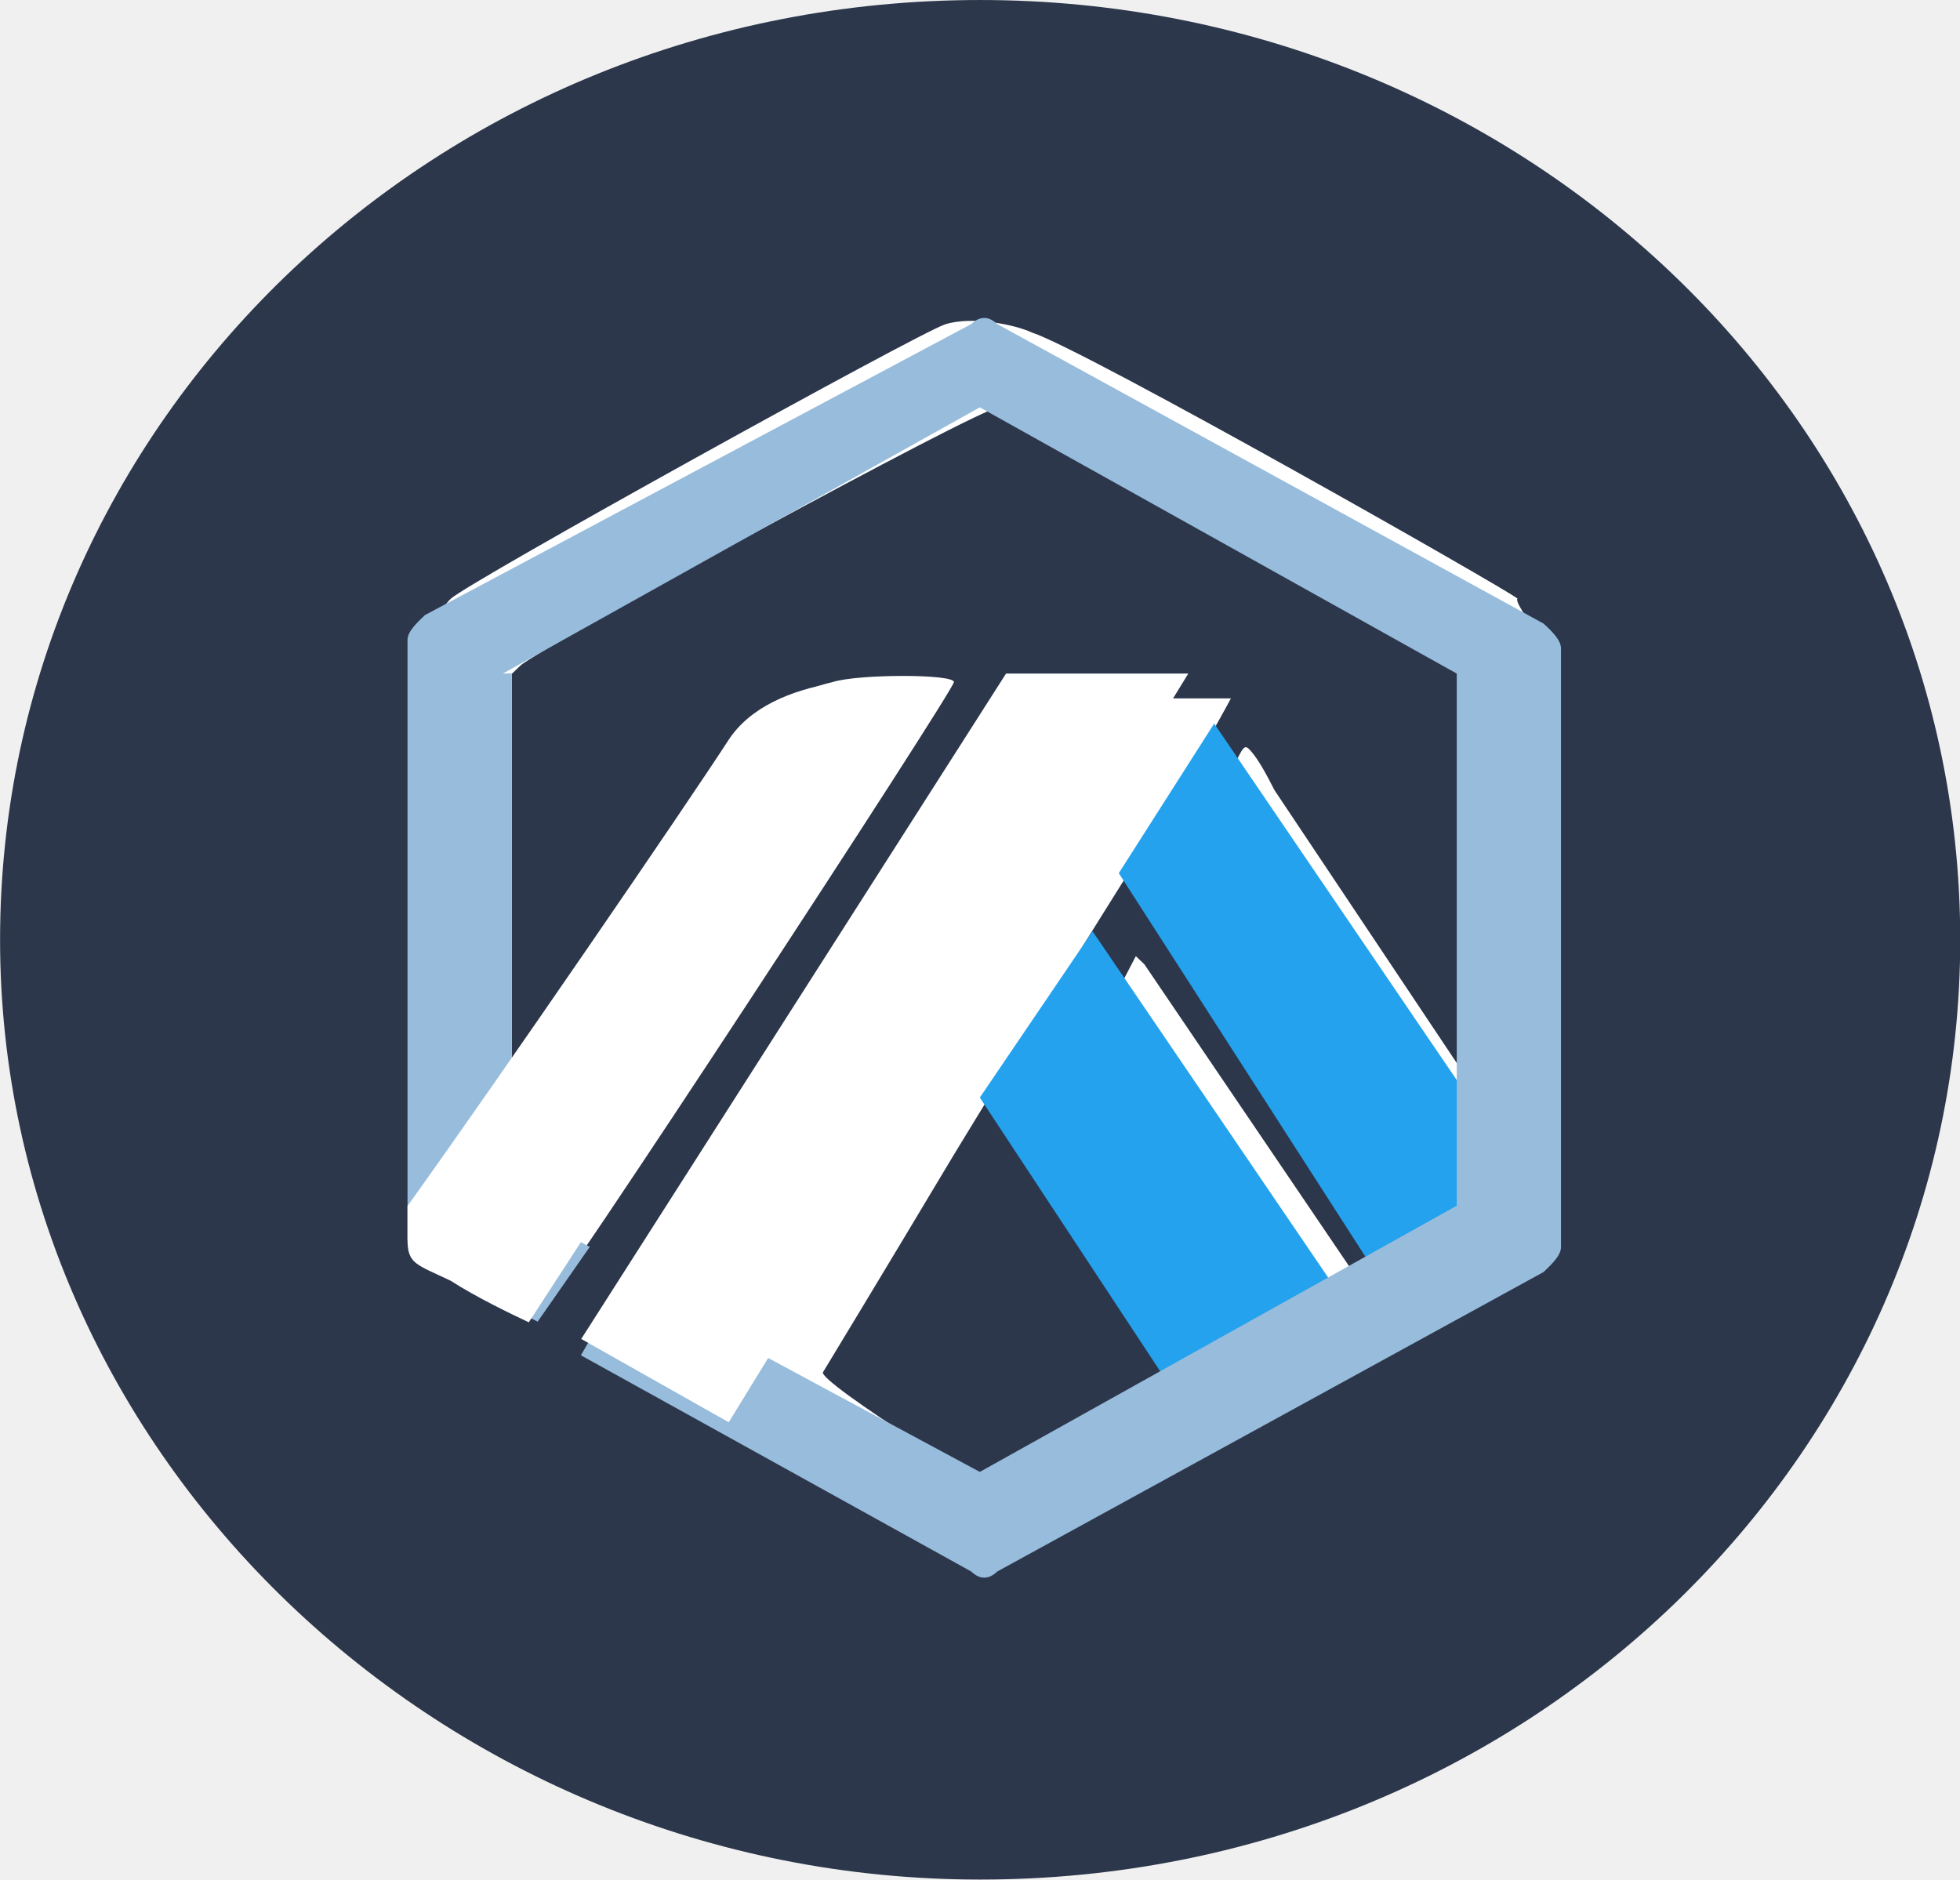
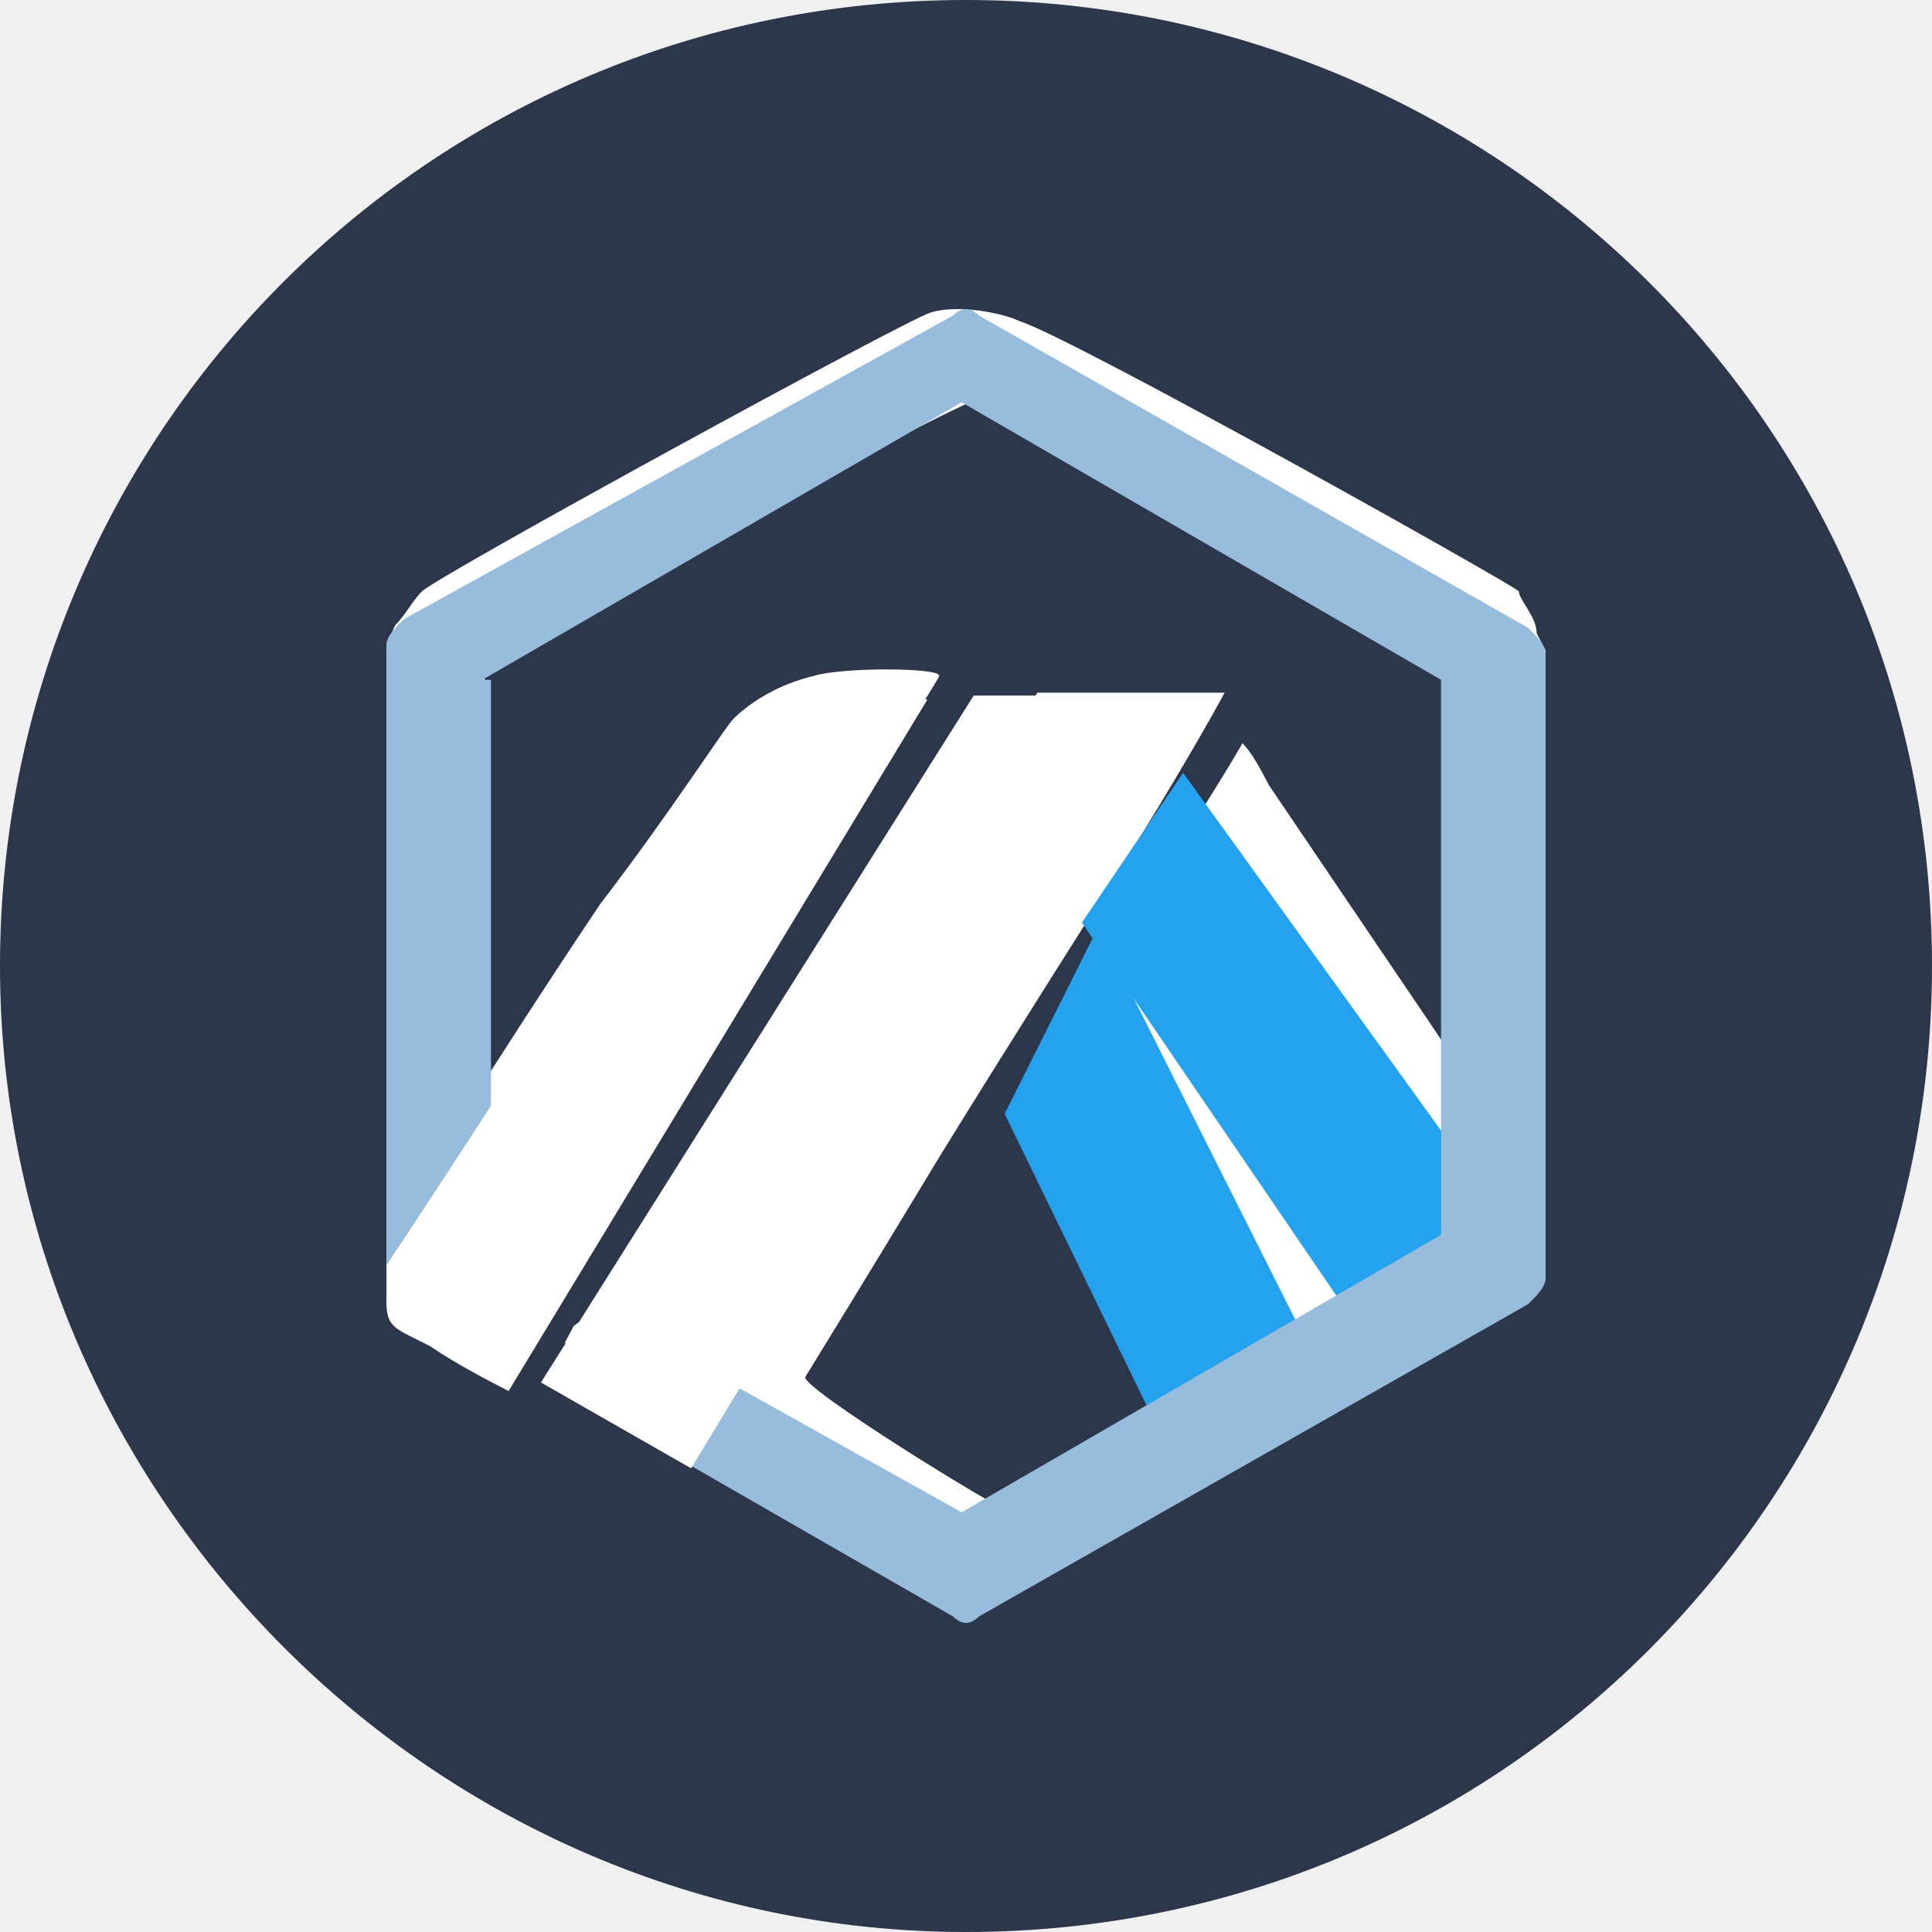
- <svg xmlns="http://www.w3.org/2000/svg" height="6.862mm" viewBox="0 0 7.156 6.862" width="7.156mm">
-   <g stroke-width=".265" transform="matrix(1.196748 0 0 1.147561 -166.6086 -178.5352)">
-     <path d="m142.208 161.558c1.667 0 2.99-1.349 2.99-2.99 0-1.667-1.349-2.99-2.99-2.99-1.667 0-2.99 1.349-2.99 2.99 0 1.64 1.349 2.99 2.99 2.99z" fill="#2c374b" />
-     <path clip-rule="evenodd" d="m143.848 157.483c-.026-.026-1.323-.794-1.482-.847-.053-.026-.185-.053-.265-.026-.079.026-1.455.82-1.508.873-.026.026-.053.079-.079.106-.026.053-.026.079-.026 1.005v.953l.185.106c.106.053.185.106.185.106.026 0 1.27-1.984 1.27-2.011 0-.026-.291-.026-.37 0-.106.026-.185.079-.238.132-.026.026-.185.291-.397.582-.185.291-.344.556-.344.556s0-.265 0-.635v-.661l.026-.026c.053-.053 1.402-.82 1.455-.82.026 0 .053 0 .37.185.106.053.397.212.635.37.238.132.45.265.476.291l.026.026v1.376l-.661-1.032c-.026-.053-.053-.106-.079-.132s-.026.053-.185.318c-.026.026-.053.079-.053.106l-.026.053.026.026.026.026s0 .026.026.026l.053.079s0 .026.026.026c.026.026.053.079.053.106v.026l.556.9-.053.026c-.026.026-.053.026-.079.026l-.688-1.058-.026-.026-.053.106-.265.423.529.847c-.079.053-.529.37-.556.37-.026 0-.635-.397-.609-.423 0 0 .185-.318.397-.688.185-.318.423-.714.582-.979.185-.318.265-.476.265-.476s-.132 0-.291 0h-.265l-.609 1.005c-.212.37-.423.714-.529.9-.185.026-.238.079-.238.079l-.026.053.476.265c.265.159.503.291.556.318.079.053.212.053.265.053.053-.026 1.429-.82 1.508-.873.026-.026.053-.053.079-.106l.026-.079v-.873-.873l-.026-.053c0-.053-.053-.106-.053-.132z" fill="#fff" fill-rule="evenodd" />
-     <path d="m143.716 159.097-.794-1.217-.291.476.767 1.244.344-.159z" fill="#24a2ee" />
-     <path d="m143.345 159.758-.794-1.217-.344.529.635 1.005.397-.159z" fill="#24a2ee" />
-     <path clip-rule="evenodd" d="m140.752 157.721 1.455-.847 1.455.847v1.693l-1.455.847-1.085-.609-.132.238 1.191.688c.026.026.053.026.079 0l1.667-.953c.026-.026.053-.053.053-.079v-1.905c0-.026-.026-.053-.053-.079l-1.667-.953c-.026-.026-.053-.026-.079 0l-1.667.926c-.026.026-.053.053-.053.079v1.905c0 .026.026.053.053.079l.344.185.159-.238-.238-.132v-1.693z" fill="#98bcdc" fill-rule="evenodd" />
-     <g fill="#fff">
-       <path d="m142.843 157.721h-.556l-1.296 2.117.45.265z" />
-       <path d="m141.44 157.933c.132-.212.503-.212.661-.185l-1.27 2.037c-.053-.026-.159-.079-.238-.132-.106-.053-.132-.053-.132-.132v-.106c.291-.423.847-1.27.979-1.482z" />
-     </g>
+ <svg xmlns="http://www.w3.org/2000/svg" width="1em" height="1em" viewBox="0 0 25 25" fill="none">
+   <g clip-path="url(#clip0_2505_19913)">
+     <path d="M12.5 25C19.469 25 25 19.358 25 12.5C25 5.531 19.358 0 12.5 0C5.531 0 0 5.642 0 12.5C0 19.358 5.642 25 12.5 25Z" fill="#2C374B" />
+     <path fill-rule="evenodd" clip-rule="evenodd" d="M19.654 7.651C19.538 7.542 13.885 4.373 13.192 4.155C12.961 4.045 12.385 3.936 12.039 4.045C11.692 4.155 5.692 7.433 5.462 7.651C5.346 7.761 5.231 7.979 5.115 8.089C5 8.307 5 8.416 5 12.241V16.175L5.808 16.612C6.269 16.831 6.615 17.049 6.615 17.049C6.731 17.049 12.154 8.854 12.154 8.744C12.154 8.635 10.885 8.635 10.539 8.744C10.077 8.854 9.731 9.072 9.5 9.291C9.385 9.4 8.692 10.493 7.769 11.695C6.962 12.897 6.269 13.99 6.269 13.99C6.269 13.99 6.269 12.897 6.269 11.367V8.635L6.385 8.526C6.615 8.307 12.5 5.138 12.731 5.138C12.846 5.138 12.961 5.138 14.346 5.903C14.808 6.122 16.077 6.777 17.115 7.433C18.154 7.979 19.077 8.526 19.192 8.635L19.308 8.744V14.427L16.423 10.165C16.308 9.946 16.192 9.728 16.077 9.618C16.077 9.618 15.961 9.837 15.269 10.93C15.154 11.039 15.039 11.258 15.039 11.367L14.923 11.585L15.039 11.695L15.154 11.804C15.154 11.804 15.154 11.913 15.269 11.913L15.5 12.241C15.5 12.241 15.5 12.351 15.615 12.351C15.731 12.46 15.846 12.678 15.846 12.788C15.846 12.788 15.846 12.788 15.846 12.897L18.269 16.612L18.038 16.722C17.923 16.831 17.808 16.831 17.692 16.831L14.692 12.46L14.577 12.351L14.346 12.788L13.192 14.536L15.5 18.033C15.154 18.252 13.192 19.563 13.077 19.563C12.961 19.563 10.308 17.924 10.423 17.814C10.423 17.814 11.231 16.503 12.154 14.973C12.961 13.662 14 12.023 14.692 10.93C15.5 9.618 15.846 8.963 15.846 8.963C15.846 8.963 15.269 8.963 14.577 8.963H13.423L10.769 13.115C9.846 14.645 8.923 16.066 8.462 16.831C7.654 16.94 7.423 17.159 7.423 17.159L7.308 17.377L9.385 18.47C10.539 19.126 11.577 19.672 11.808 19.781C12.154 20 12.731 20 12.961 20C13.192 19.891 19.192 16.612 19.538 16.394C19.654 16.285 19.769 16.175 19.885 15.957L20 15.629V12.023V8.416L19.885 8.198C19.885 7.979 19.654 7.761 19.654 7.651Z" fill="white" />
+     <path d="M18.881 14.954L15.309 10L14 11.938L17.452 17L19 16.354L18.881 14.954Z" fill="#24A2EE" />
+     <path d="M17 17.552L14.209 12L13 14.414L15.233 19L16.628 18.276L17 17.552Z" fill="#24A2EE" />
+     <path fill-rule="evenodd" clip-rule="evenodd" d="M6.241 8.797L12.444 5.206L18.647 8.797V15.979L12.444 19.569L7.82 16.988L7.256 17.998L12.331 20.916C12.444 21.028 12.556 21.028 12.669 20.916L19.774 16.876C19.887 16.764 20 16.652 20 16.54V8.46C20 8.348 19.887 8.236 19.774 8.124L12.669 4.084C12.556 3.972 12.444 3.972 12.331 4.084L5.226 8.012C5.113 8.124 5 8.236 5 8.348V16.427C5 16.54 5.113 16.652 5.226 16.764L6.692 17.549L7.368 16.54L6.353 15.979V8.797H6.241Z" fill="#98BCDC" />
+     <path d="M15 9H12.6L7 17.889L8.943 19L15 9Z" fill="white" />
+     <path d="M9.177 9.866C9.742 8.937 11.323 8.937 12 9.053L6.581 18C6.355 17.884 5.903 17.651 5.565 17.419C5.113 17.187 5 17.187 5 16.838V16.373C6.242 14.514 8.613 10.796 9.177 9.866Z" fill="white" />
  </g>
+   <defs>
+     <clipPath id="clip0_2505_19913">
+       <rect width="25" height="25" fill="white" />
+     </clipPath>
+   </defs>
</svg>
